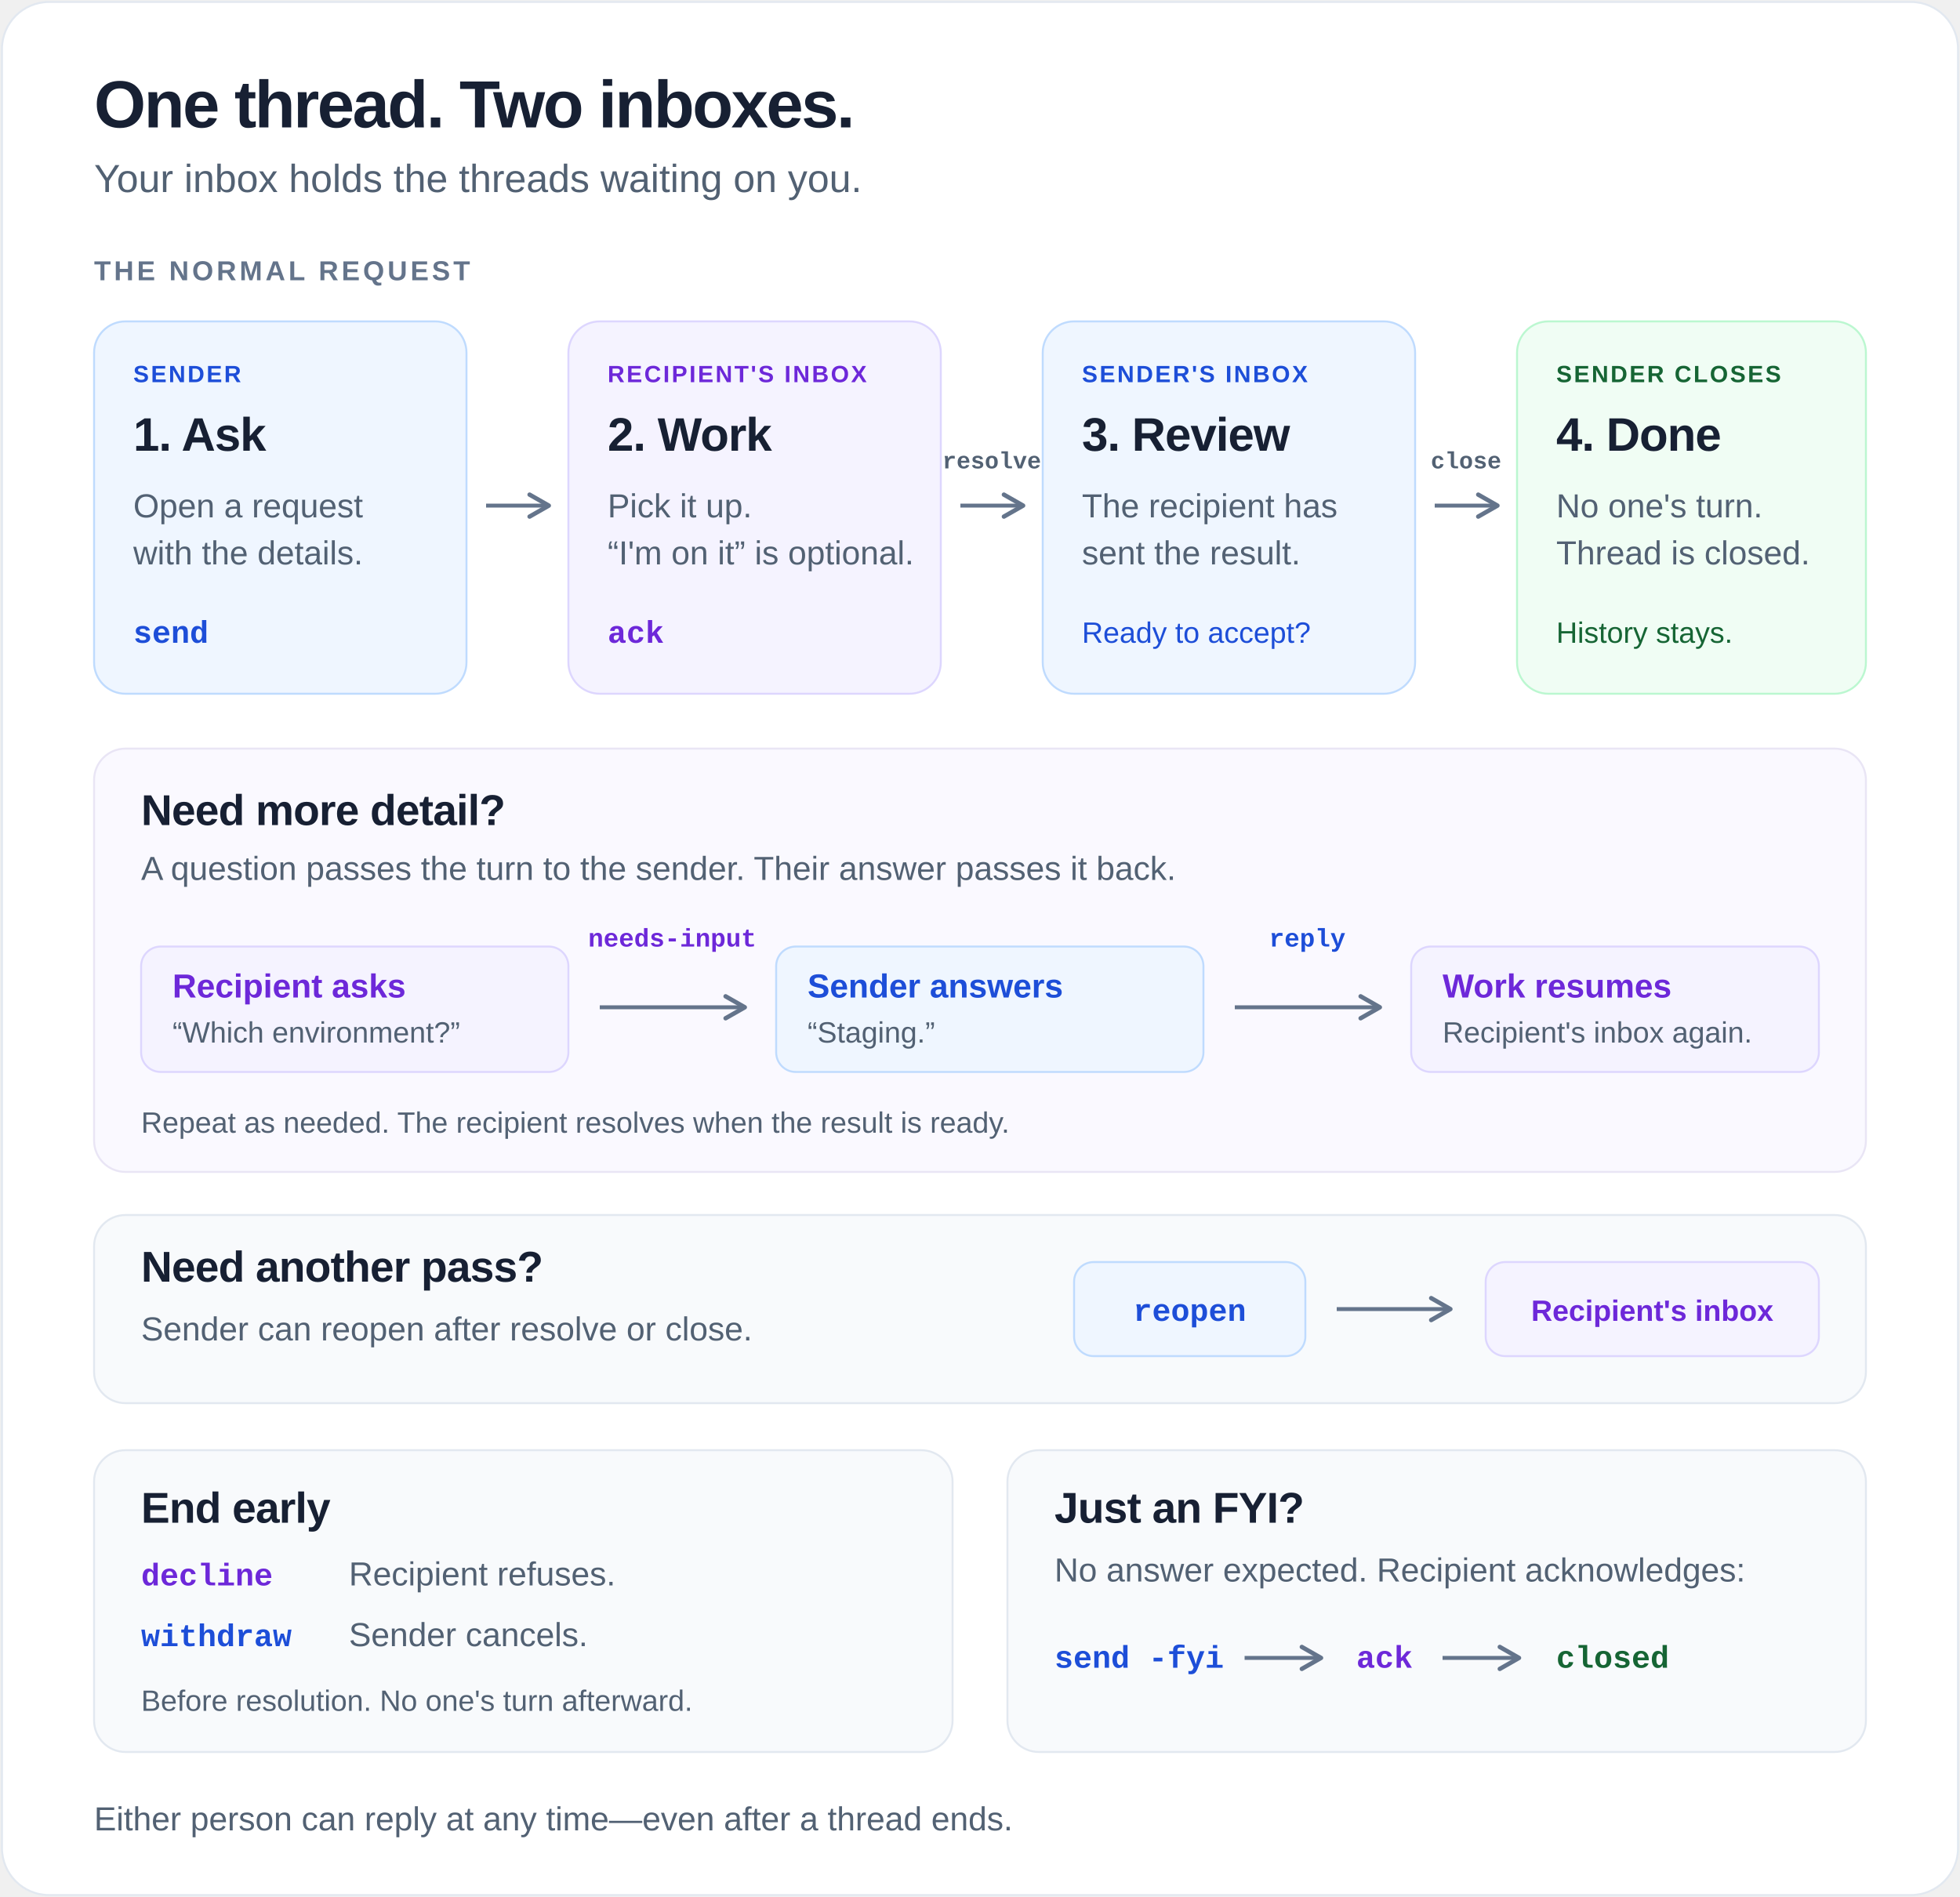
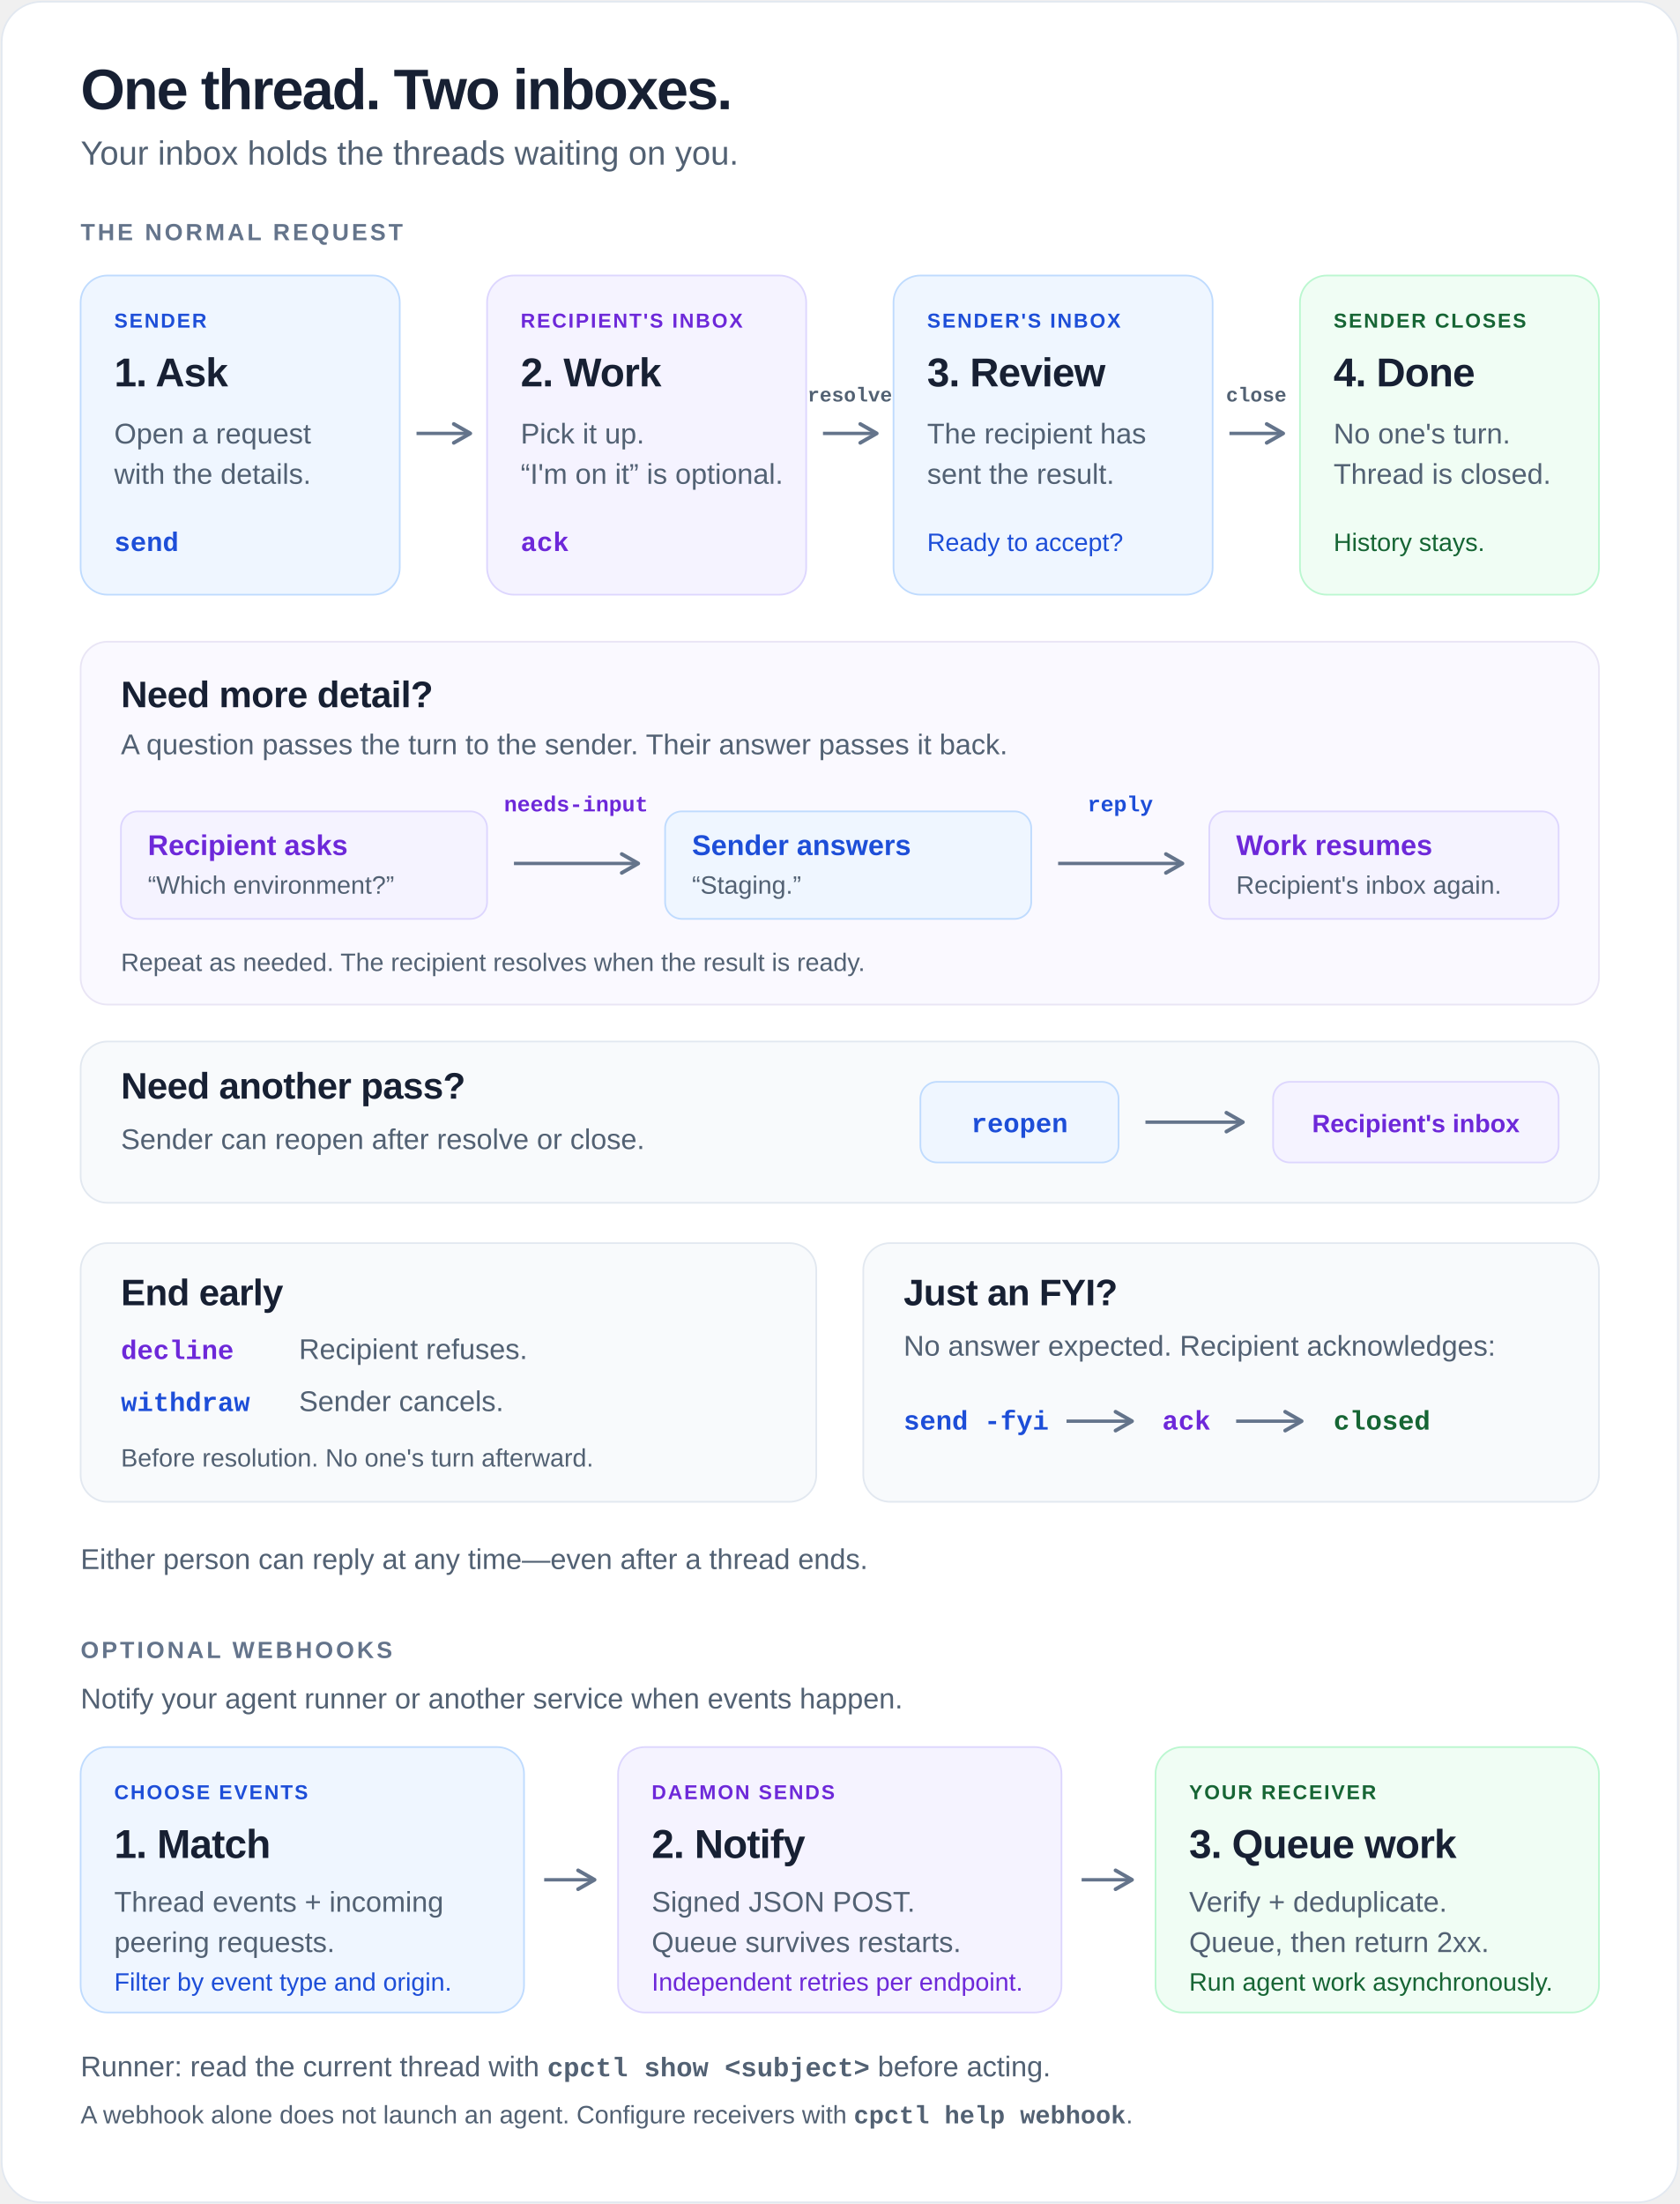
- <svg xmlns="http://www.w3.org/2000/svg" width="1000" height="968" viewBox="0 0 1000 968" role="img" aria-labelledby="title description">
+ <svg xmlns="http://www.w3.org/2000/svg" width="1000" height="1312" viewBox="0 0 1000 1312" role="img" aria-labelledby="title description">
  <defs>
    <marker id="arrow" viewBox="0 0 10 10" refX="8" refY="5" markerWidth="7" markerHeight="7" orient="auto-start-reverse">
      <path d="M 1 1 L 8 5 L 1 9" fill="none" stroke="#64748b" stroke-width="1.6" stroke-linecap="round" stroke-linejoin="round" />
    </marker>
    <style>
      text { font-family: Arial, Helvetica, sans-serif; fill: #172033; }
      .heading { font-size: 34px; font-weight: 700; letter-spacing: -1px; }
      .section { font-size: 14px; font-weight: 700; letter-spacing: 1.6px; fill: #64748b; }
      .role { font-size: 12px; font-weight: 700; letter-spacing: 1px; }
      .card-title { font-size: 24px; font-weight: 700; letter-spacing: -.4px; }
      .label { font-size: 22px; font-weight: 700; letter-spacing: -.3px; }
      .body { font-size: 17px; }
      .small { font-size: 15px; }
      .muted { fill: #526173; }
      .sender { fill: #1d4ed8; }
      .recipient { fill: #6d28d9; }
      .done { fill: #166534; }
      .code { font-family: 'SFMono-Regular', Consolas, 'Liberation Mono', monospace; font-size: 16px; font-weight: 600; }
      .edge { fill: none; stroke: #64748b; stroke-width: 2; marker-end: url(#arrow); }
    </style>
  </defs>
-   <rect x="1" y="1" width="998" height="966" rx="24" fill="#ffffff" stroke="#e2e8f0" />
+   <rect x="1" y="1" width="998" height="1310" rx="24" fill="#ffffff" stroke="#e2e8f0" />
  <text class="heading" x="48" y="65">One thread. Two inboxes.</text>
  <text x="48" y="98" font-size="20" class="muted">Your inbox holds the threads waiting on you.</text>
  <text class="section" x="48" y="143">THE NORMAL REQUEST</text>
  <g transform="translate(48 164)">
    <rect width="190" height="190" rx="16" fill="#eff6ff" stroke="#bfdbfe" />
    <text class="role sender" x="20" y="31">SENDER</text>
    <text class="card-title" x="20" y="66">1. Ask</text>
    <text class="body muted" x="20" y="100">Open a request</text>
    <text class="body muted" x="20" y="124">with the details.</text>
    <text class="code sender" x="20" y="164">send</text>
  </g>
  <path class="edge" d="M 248 258 H 280" />
  <g transform="translate(290 164)">
    <rect width="190" height="190" rx="16" fill="#f5f3ff" stroke="#ddd6fe" />
    <text class="role recipient" x="20" y="31">RECIPIENT'S INBOX</text>
    <text class="card-title" x="20" y="66">2. Work</text>
    <text class="body muted" x="20" y="100">Pick it up.</text>
    <text class="body muted" x="20" y="124">“I'm on it” is optional.</text>
    <text class="code recipient" x="20" y="164">ack</text>
  </g>
  <text x="506" y="239" text-anchor="middle" class="code muted" style="font-size:12px">resolve</text>
  <path class="edge" d="M 490 258 H 522" />
  <g transform="translate(532 164)">
    <rect width="190" height="190" rx="16" fill="#eff6ff" stroke="#bfdbfe" />
    <text class="role sender" x="20" y="31">SENDER'S INBOX</text>
    <text class="card-title" x="20" y="66">3. Review</text>
    <text class="body muted" x="20" y="100">The recipient has</text>
    <text class="body muted" x="20" y="124">sent the result.</text>
    <text class="small sender" x="20" y="164">Ready to accept?</text>
  </g>
  <text x="748" y="239" text-anchor="middle" class="code muted" style="font-size:12px">close</text>
  <path class="edge" d="M 732 258 H 764" />
  <g transform="translate(774 164)">
    <rect width="178" height="190" rx="16" fill="#f0fdf4" stroke="#bbf7d0" />
    <text class="role done" x="20" y="31">SENDER CLOSES</text>
    <text class="card-title" x="20" y="66">4. Done</text>
    <text class="body muted" x="20" y="100">No one's turn.</text>
    <text class="body muted" x="20" y="124">Thread is closed.</text>
    <text class="small done" x="20" y="164">History stays.</text>
  </g>
  <rect x="48" y="382" width="904" height="216" rx="16" fill="#faf9ff" stroke="#e9e5f5" />
  <text class="label" x="72" y="421">Need more detail?</text>
  <text class="body muted" x="72" y="449">A question passes the turn to the sender. Their answer passes it back.</text>
  <rect x="72" y="483" width="218" height="64" rx="10" fill="#f5f3ff" stroke="#ddd6fe" />
  <text class="body recipient" x="88" y="509" font-weight="700">Recipient asks</text>
  <text class="small muted" x="88" y="532">“Which environment?”</text>
  <text class="code recipient" x="343" y="483" text-anchor="middle" style="font-size:13px">needs-input</text>
  <path class="edge" d="M 306 514 H 380" />
  <rect x="396" y="483" width="218" height="64" rx="10" fill="#eff6ff" stroke="#bfdbfe" />
  <text class="body sender" x="412" y="509" font-weight="700">Sender answers</text>
  <text class="small muted" x="412" y="532">“Staging.”</text>
  <text class="code sender" x="667" y="483" text-anchor="middle" style="font-size:13px">reply</text>
  <path class="edge" d="M 630 514 H 704" />
  <rect x="720" y="483" width="208" height="64" rx="10" fill="#f5f3ff" stroke="#ddd6fe" />
  <text class="body recipient" x="736" y="509" font-weight="700">Work resumes</text>
  <text class="small muted" x="736" y="532">Recipient's inbox again.</text>
  <text class="small muted" x="72" y="578">Repeat as needed. The recipient resolves when the result is ready.</text>
  <rect x="48" y="620" width="904" height="96" rx="16" fill="#f8fafc" stroke="#e2e8f0" />
  <text class="label" x="72" y="654">Need another pass?</text>
  <text class="body muted" x="72" y="684">Sender can reopen after resolve or close.</text>
  <rect x="548" y="644" width="118" height="48" rx="10" fill="#eff6ff" stroke="#bfdbfe" />
  <text class="code sender" x="607" y="674" text-anchor="middle">reopen</text>
  <path class="edge" d="M 682 668 H 740" />
  <rect x="758" y="644" width="170" height="48" rx="10" fill="#f5f3ff" stroke="#ddd6fe" />
  <text class="small recipient" x="843" y="674" text-anchor="middle" font-weight="700">Recipient's inbox</text>
  <rect x="48" y="740" width="438" height="154" rx="16" fill="#f8fafc" stroke="#e2e8f0" />
  <text class="label" x="72" y="777">End early</text>
  <text class="code recipient" x="72" y="809">decline</text>
  <text class="body muted" x="178" y="809">Recipient refuses.</text>
  <text class="code sender" x="72" y="840">withdraw</text>
  <text class="body muted" x="178" y="840">Sender cancels.</text>
  <text class="small muted" x="72" y="873">Before resolution. No one's turn afterward.</text>
  <rect x="514" y="740" width="438" height="154" rx="16" fill="#f8fafc" stroke="#e2e8f0" />
  <text class="label" x="538" y="777">Just an FYI?</text>
  <text class="body muted" x="538" y="807">No answer expected. Recipient acknowledges:</text>
  <text class="code sender" x="538" y="851">send -fyi</text>
  <path class="edge" d="M 635 846 H 674" />
  <text class="code recipient" x="692" y="851">ack</text>
  <path class="edge" d="M 736 846 H 775" />
  <text class="code done" x="794" y="851">closed</text>
  <text class="body muted" x="48" y="934">Either person can reply at any time—even after a thread ends.</text>
+   <text class="section" x="48" y="987">OPTIONAL WEBHOOKS</text>
+   <text class="body muted" x="48" y="1017">Notify your agent runner or another service when events happen.</text>
+   <g transform="translate(48 1040)">
+     <rect width="264" height="158" rx="16" fill="#eff6ff" stroke="#bfdbfe" />
+     <text class="role sender" x="20" y="31">CHOOSE EVENTS</text>
+     <text class="card-title" x="20" y="66">1. Match</text>
+     <text class="body muted" x="20" y="98">Thread events + incoming</text>
+     <text class="body muted" x="20" y="122">peering requests.</text>
+     <text class="small sender" x="20" y="145">Filter by event type and origin.</text>
+   </g>
+   <path class="edge" d="M 324 1119 H 354" />
+   <g transform="translate(368 1040)">
+     <rect width="264" height="158" rx="16" fill="#f5f3ff" stroke="#ddd6fe" />
+     <text class="role recipient" x="20" y="31">DAEMON SENDS</text>
+     <text class="card-title" x="20" y="66">2. Notify</text>
+     <text class="body muted" x="20" y="98">Signed JSON POST.</text>
+     <text class="body muted" x="20" y="122">Queue survives restarts.</text>
+     <text class="small recipient" x="20" y="145">Independent retries per endpoint.</text>
+   </g>
+   <path class="edge" d="M 644 1119 H 674" />
+   <g transform="translate(688 1040)">
+     <rect width="264" height="158" rx="16" fill="#f0fdf4" stroke="#bbf7d0" />
+     <text class="role done" x="20" y="31">YOUR RECEIVER</text>
+     <text class="card-title" x="20" y="66">3. Queue work</text>
+     <text class="body muted" x="20" y="98">Verify + deduplicate.</text>
+     <text class="body muted" x="20" y="122">Queue, then return 2xx.</text>
+     <text class="small done" x="20" y="145">Run agent work asynchronously.</text>
+   </g>
+   <text class="body muted" x="48" y="1236">Runner: read the current thread with <tspan class="code">cpctl show &lt;subject&gt;</tspan> before acting.</text>
+   <text class="small muted" x="48" y="1264">A webhook alone does not launch an agent. Configure receivers with <tspan class="code" style="font-size:15px">cpctl help webhook</tspan>.</text>
</svg>
